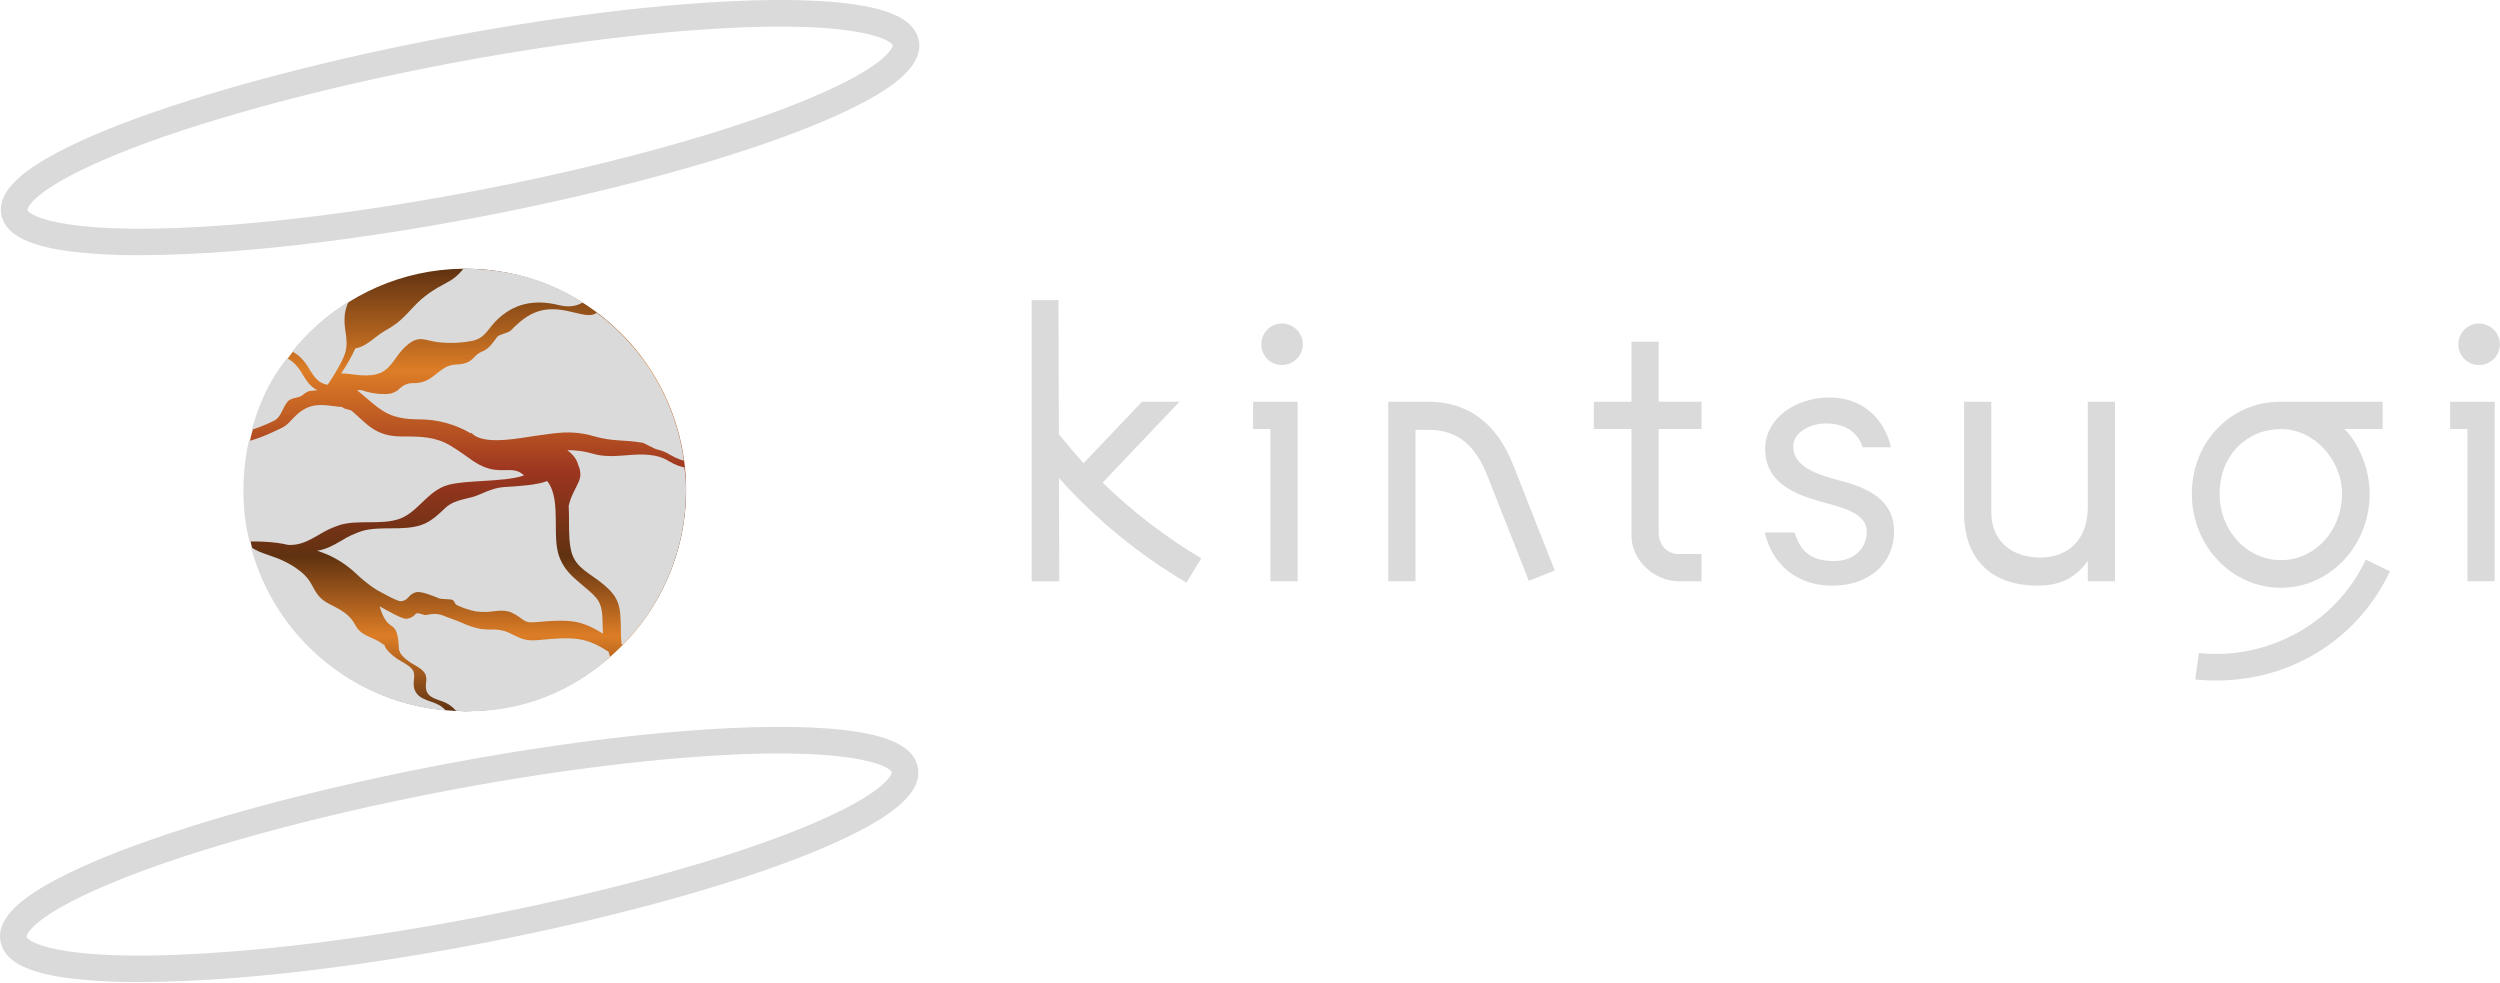
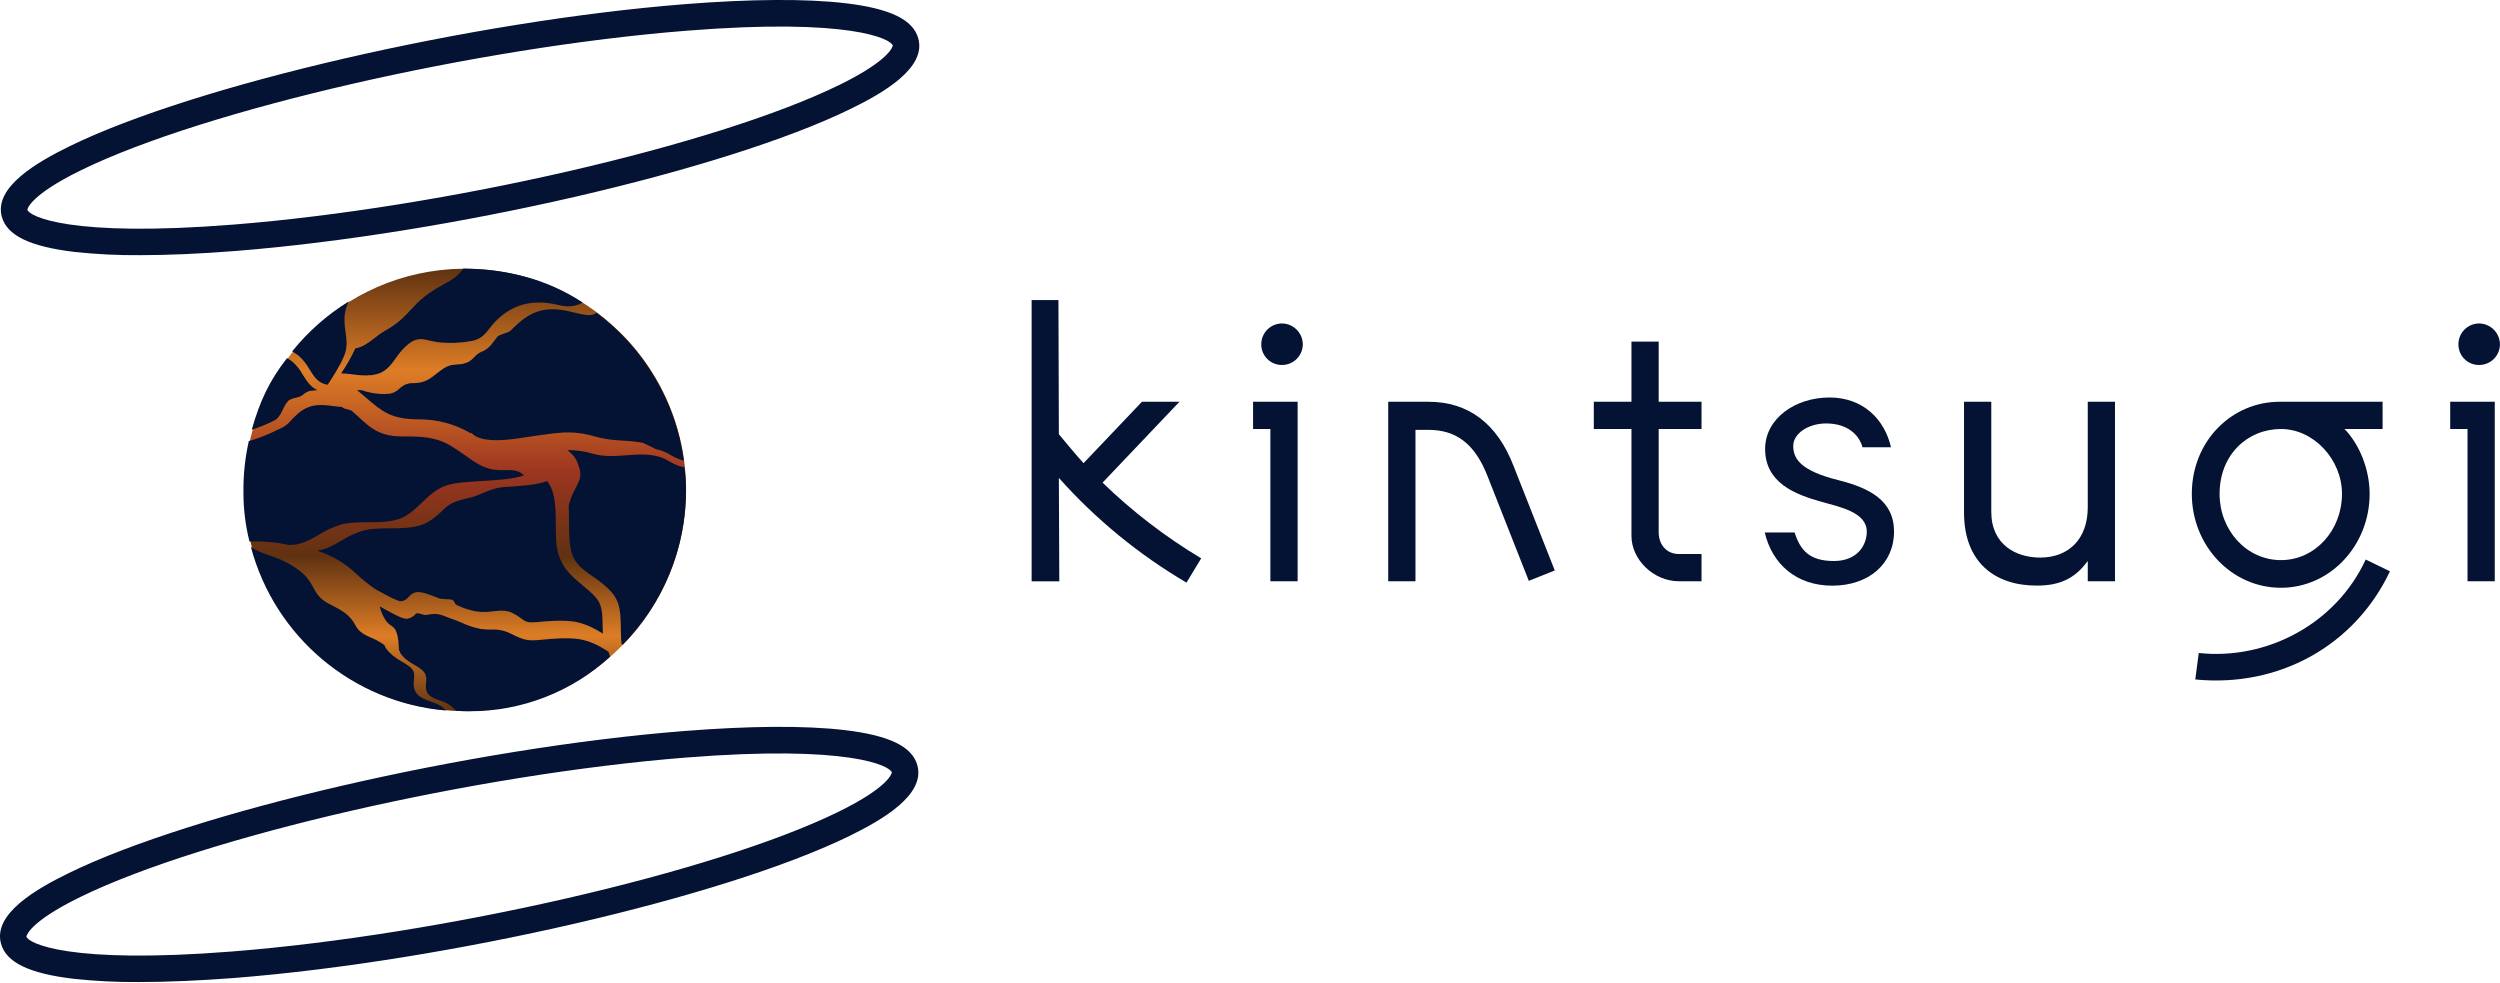
- <svg xmlns="http://www.w3.org/2000/svg" id="kintsugi" version="1.1" viewBox="0 0 1132.7 444.96">
-   <defs>
-     <style>.cls-1{fill:url(#New_Gradient_Swatch_15);}.cls-2{fill:#dadada;}</style>
-     <linearGradient id="New_Gradient_Swatch_15" x1="835.91" x2="835.91" y1="890.38" y2="689.89" gradientTransform="translate(-625.34 -568.14)" gradientUnits="userSpaceOnUse">
-       <stop stop-color="#603211" offset="0" />
-       <stop stop-color="#dd7d26" offset=".17" />
-       <stop stop-color="#603211" offset=".35" />
-       <stop stop-color="#9c3520" offset=".54" />
-       <stop stop-color="#dd7d26" offset=".77" />
-       <stop stop-color="#603211" offset="1" />
+ <svg xmlns="http://www.w3.org/2000/svg" viewBox="0 0 299.69 117.73" version="1.1" id="svg5">
+   <defs id="defs2">
+     <linearGradient id="New_Gradient_Swatch_15" x1="835.91" y1="890.38" x2="835.91" y2="689.89" gradientUnits="userSpaceOnUse">
+       <stop offset="0" stop-color="#603211" id="stop11" />
+       <stop offset=".17" stop-color="#dd7d26" id="stop13" />
+       <stop offset=".35" stop-color="#603211" id="stop15" />
+       <stop offset=".54" stop-color="#9c3520" id="stop17" />
+       <stop offset=".77" stop-color="#dd7d26" id="stop19" />
+       <stop offset="1" stop-color="#603211" id="stop21" />
    </linearGradient>
+     <style id="style9">.kintsugi-logo-with-text-cls-2{fill:#041333}</style>
  </defs>
-   <path class="cls-1" d="m280.74 150.4a99.58 99.58 0 0 0-70.08-28.65h-1.05a100.24 100.24 0 0 0 1 200.47h1a100.23 100.23 0 0 0 69.17-171.82z" fill="url(#New_Gradient_Swatch_15)" />
-   <path class="cls-2" d="m253.37 138.28c-11.75-2.95-21.19-0.55-28.86 7.33a37.71 37.71 0 0 0-2.66 3.14c-2 2.53-3.7 4.72-7.58 5.62a51.14 51.14 0 0 1-15.9 0.66c-1.51-0.22-2.78-0.51-3.9-0.76-3.95-0.91-6.34-1.45-11.07 3.05a34.81 34.81 0 0 0-4 4.87c-2.1 2.89-4.08 5.62-7.34 6.87a16.2 16.2 0 0 1-4.68 1 4.28 4.28 0 0 1-0.43-0.19l-0.1 0.22a39 39 0 0 1-6.87-0.45 46.07 46.07 0 0 0-5.41-0.47 76.21 76.21 0 0 0 6.43-11.31c3.31-0.51 6.13-2.68 8.86-4.8a34.81 34.81 0 0 1 4.58-3.21c5.47-3 8.12-5.55 12.87-10.75 4.5-4.94 9.33-8 15.2-11.1a21.45 21.45 0 0 0 7.45-6.28c19.57 0.13 37.89 4.71 54 15.34-1.69 1.07-5.3 2.55-10.59 1.22z" />
-   <path class="cls-2" d="m307.66 208.02a26.07 26.07 0 0 1-4-1.93 19 19 0 0 0-6.5-2.59l-5.85-2.87c-9.22-1.59-13-0.39-22.31-3a40.66 40.66 0 0 0-13.31-1.65l-0.23-0.19-0.17 0.2c-3.19 0.15-6.4 0.59-10 1.1l-2.47 0.34c-1 0.13-2.12 0.31-3.39 0.51-7.94 1.26-21.22 3.36-25.83-1.81l-0.26 0.23a45.93 45.93 0 0 0-23.32-6.36c-12.78 0-16.79-3.46-24.08-9.73-1.24-1.07-2.62-2.25-4.14-3.5h2a31.68 31.68 0 0 0 10.31 1.78 18.39 18.39 0 0 0 2-0.1 8 8 0 0 0 4.82-2.32 19 19 0 0 1 1.81-1.4 8.36 8.36 0 0 1 4.69-1.14c0.71 0 1.45-0.06 2.25-0.16 3.47-0.43 5.91-2.37 8.26-4.24 2.2-1.74 4.26-3.39 7.08-3.85 0.7-0.11 1.41-0.16 2.15-0.22a11.61 11.61 0 0 0 5.36-1.3 13.29 13.29 0 0 0 2.44-2.06 9.32 9.32 0 0 1 3-2.29c3.7-1.27 5.34-4.32 7.33-6.86 0.88-1.12 5-1.71 6.11-2.85 8.33-8.57 15-11.61 27.76-8.39 6.5 1.63 9 1.94 11.18 0.35a100.22 100.22 0 0 1 39.53 67 16.78 16.78 0 0 1-2.22-0.7z" />
-   <path class="cls-2" d="m180.84 294.66a9.66 9.66 0 0 1-0.18-1.9 23.38 23.38 0 0 0-0.49-4.38c-0.69-3.36-1.65-4-2.86-4.87a9.2 9.2 0 0 1-2.58-2.5 19.49 19.49 0 0 1-2.61-6l-0.09-0.27c0.87 0.53 1.76 1 2.72 1.52 0.45 0.22 1 0.54 1.7 0.9 2.59 1.41 6.15 3.35 8 3.19a6.18 6.18 0 0 0 3.94-2.25c0.84-0.83 3.55 0.76 4.71 0.55 2.13-0.39 4.6-1 7.8 0.31 1.35 0.55 2.52 1 3.41 1.3 1.67 0.53 3.37 1.24 5 1.93a36.35 36.35 0 0 0 8.47 2.77 32.85 32.85 0 0 0 4.91 0.29 17 17 0 0 1 8.79 1.87c6.27 3.12 7.62 3.38 14.46 2.7 5.13-0.5 11.65-1 16.62-0.18 4.7 0.75 9 2.94 13.19 5.68 0 0.41 0.63 1.84 0.67 2.25a93.79 93.79 0 0 1-63.61 24.69c-2.07 0-4.12-0.08-6.15-0.21a21 21 0 0 0-3.07-2.72 17.9 17.9 0 0 0-4.23-1.92c-1.95-0.7-4-1.42-5.08-2.66-1.56-1.72-1.39-3.64-1.23-5.5a7 7 0 0 0-0.31-3.75c-0.92-1.89-2.93-3.06-5.06-4.3a22.27 22.27 0 0 1-3.58-2.38 12.21 12.21 0 0 1-2.82-3.1c0.07-0.33-0.44-1.06-0.44-1.06z" />
-   <path class="cls-2" d="m156.17 142.86a31.44 31.44 0 0 0 0.41 7.62c0.46 3.33 0.89 6.48-0.38 10.07l-0.13 0.36h-0.12v0.25c-1.68 4.31-5.63 10.4-7.49 13.17-4.24-0.57-6.21-3.72-8.28-7.06a22.89 22.89 0 0 0-4.8-6.06 25 25 0 0 0-3-2 100.64 100.64 0 0 1 25.61-22.61 19.38 19.38 0 0 0-1.82 6.26z" />
-   <path class="cls-2" d="m281.58 291.7c-0.15-2.05-0.25-4.11-0.27-6.21-0.11-11-0.63-14.61-8-20.79-5.67-4.77-12.21-7.14-14.3-14.26-1.15-4-1.18-9-1.21-14.29 0-2.33 0-4.68-0.14-7a29.22 29.22 0 0 1 2.43-6.54c1.24-2.69 3.24-5.49 2.82-8.43-0.35-2.47 0-0.7-1.07-4-0.94-2.91-2.7-4.53-4.79-6.23a40.11 40.11 0 0 1 11.66 1.64c9.34 2.67 18.08-0.82 27.34 0.78l0.93 0.16a17.93 17.93 0 0 1 6.15 2.46 28.11 28.11 0 0 0 4.11 2 19.69 19.69 0 0 0 2.83 0.76 70.66 70.66 0 0 1 0.75 10.25 99.94 99.94 0 0 1-28.62 70.13z" />
-   <path class="cls-2" d="m121.27 251.36c0.87 0.3 1.72 0.59 2.5 0.89a43.46 43.46 0 0 1 9.89 4.81c3.25 2.23 5.79 4.45 7.65 8 2 3.8 3.49 6.26 7.52 8.38l1.2 0.62c4.95 2.57 8.52 4.43 11.11 9.44 1.57 3 4.42 4.29 7.17 5.5a25.44 25.44 0 0 1 4.3 2.23l0.55 0.37 1 0.67c0.43 1.36 1.41 2.65 3.82 4.76a25.2 25.2 0 0 0 4.15 2.77c2.21 1.29 4.3 2.51 5.18 4.3a7 7 0 0 1 0.24 3.59c-0.2 2.19-0.42 4.68 1.65 7 1.43 1.57 3.8 2.42 6.09 3.24a18.85 18.85 0 0 1 4.43 2 22.29 22.29 0 0 1 2.36 2 100.31 100.31 0 0 1-88.42-74.16c2.09 1.68 5 2.69 7.61 3.59z" />
-   <path class="cls-2" d="m137.24 169.86c1.72 2.75 3.49 5.58 6.61 6.9-2.86 0.5-3.78-0.29-6.79 2.27-1.6 1.36-5.06 1.13-6.51 2.67-2.47 2.63-3.06 7.18-6.18 8.81a69.35 69.35 0 0 1-10.3 4.19c3.6-12.76 8-22.29 16-32.44a20.27 20.27 0 0 1 2.67 1.82 22 22 0 0 1 4.5 5.78z" />
-   <path class="cls-2" d="m263.99 265.22 0.66 0.56c6.52 5.48 8.28 7 8.37 16.42 0 1.66 0.08 3.29 0.19 4.9-4.09-2.57-8.35-4.69-12.94-5.43-5.09-0.81-11.69-0.33-16.88 0.18-6.64 0.66-5.22-1.12-11.31-4.16-3.89-2-9.08-0.4-11.83-0.42a30.64 30.64 0 0 1-4.77-0.28 35.87 35.87 0 0 1-8.23-2.7c-1.66-0.7-0.94-2.08-2.66-2.62-0.85-0.27-4.44-0.08-5.78-0.62-3.5-1.41-7.85-3.18-10.26-2.74a6.28 6.28 0 0 0-3.32 2.1 5.24 5.24 0 0 1-3.32 2c-1.51 0.12-5-1.79-7.39-3.06-0.68-0.37-1.28-0.7-1.74-0.93a33.3 33.3 0 0 1-3.64-2.12c0-0.09-0.05-0.18-0.08-0.27l-0.2 0.07a69.89 69.89 0 0 1-7.79-6.45 45.1 45.1 0 0 0-17.41-10.13c4.08-0.56 7.49-2.51 11-4.54a42.26 42.26 0 0 1 9.34-4.39c4-1.17 8.57-1.2 13-1.22 4.68 0 9.52-0.06 13.75-1.46 4.4-1.46 7.71-4.63 10.92-7.7 3.38-3.24 7.57-3.73 12.33-5 3.8-1 8.62-4.19 14.45-4.54 7.24-0.44 14.71-0.9 19.47-2.71 2.72 3.42 3.53 8.27 3.79 13.45v0.06c0.1 2.08 0.12 4.21 0.13 6.32 0 4.86 0.06 9.45 1.13 13.13 1.99 6.71 5.98 10.06 11.02 14.3z" />
-   <path class="cls-2" d="m113.04 245.36a90.38 90.38 0 0 1-2.73-22.09 100.29 100.29 0 0 1 2.43-23.41 71 71 0 0 0 10.69-4c3-1.54 5.31-2.05 7.59-4.48a50.16 50.16 0 0 1 4-4c5.57-4.73 10.65-4.08 16-3.39 1.28 0.16 2.58 0.32 3.9 0.41 1.78 1.43 3.36 0.79 4.75 2 6.52 5.61 10.41 11.34 22.29 11.34 8.62 0 15.33 0.08 22.14 4.18 0.18 0.11 0.36 0.23 0.56 0.33 1.77 1.09 3.56 2.28 5.39 3.58l1.17 0.83c3.81 2.73 7.41 5.3 12.41 6.11a28.38 28.38 0 0 0 5.15 0.23c3.28-0.07 6.14-0.13 8.62 2.41-4.63 1.66-11.84 2.1-18.83 2.52-5.88 0.36-11.44 0.69-15.33 1.72-5 1.32-8.61 4.76-12.09 8.09-3.27 3.13-6.35 6.09-10.54 7.47s-8.84 1.38-13.44 1.41-9.1 0-13.26 1.26a42.67 42.67 0 0 0-9.55 4.49c-4.28 2.47-8.39 4.82-13.77 4.52q-2.33-0.54-4.68-0.87l-0.44-0.13v0.06a80.48 80.48 0 0 0-12.43-0.59z" />
-   <path class="cls-2" d="m63.257 115.62a254.79 254.79 0 0 1-29.38-1.46c-20.23-2.38-30.73-7.45-33.05-15.95-3.65-13.4 15.83-24.66 30.81-32 57-27.8 182-56.65 278.67-64.32 29.89-2.37 55-2.52 72.72-0.43 20.23 2.38 30.73 7.45 33.05 16 3.65 13.39-15.83 24.65-30.81 31.95-57 27.8-182 56.65-278.67 64.32-15.94 1.26-30.51 1.89-43.34 1.89zm247.53-107.71 0.47 6c-95.42 7.56-218.5 35.88-274.36 63.13-24 11.72-24.51 18-24.49 18 0.79 2.92 19 12.62 93.24 6.73 95.42-7.57 218.5-35.89 274.36-63.14 24-11.72 24.51-18 24.49-18-0.8-2.92-19-12.62-93.24-6.72z" />
-   <path class="cls-2" d="m62.827 444.95a254.79 254.79 0 0 1-29.38-1.46c-20.23-2.38-30.73-7.45-33-16-3.65-13.39 15.83-24.65 30.81-31.95 57-27.8 182-56.65 278.67-64.32 29.89-2.37 55-2.52 72.72-0.43 20.23 2.38 30.73 7.45 33 16 3.65 13.39-15.83 24.65-30.81 32-57 27.8-182 56.65-278.67 64.32-15.93 1.21-30.51 1.84-43.34 1.84zm247.53-107.71 0.47 6c-95.42 7.57-218.5 35.89-274.36 63.14-24 11.72-24.51 18-24.49 18 0.79 2.92 18.95 12.62 93.24 6.72 95.42-7.56 218.5-35.88 274.36-63.13 24-11.72 24.51-18 24.49-18-0.8-2.92-19-12.62-93.24-6.73z" />
-   <path class="cls-2" d="m499.56 218.68a245 245 0 0 0 44.69 34.3l-6.67 11a241.9 241.9 0 0 1-57.82-47.43l0.2 46.84h-12.54v-127.42h12.15l0.19 60.76c3.73 4.51 7.45 9 11.18 13.13l26.46-27.83h17z" />
-   <path class="cls-2" d="m587.94 263.37h-12.35v-69h-7.84v-12.34h20.19zm-16.47-107.41a9.41 9.41 0 0 1 9.41-9.4 9.54 9.54 0 0 1 9.41 9.4 9.41 9.41 0 0 1-9.41 9.41 9.29 9.29 0 0 1-9.41-9.41z" />
-   <path class="cls-2" d="m704.44 258.47-11.76 4.7-18.62-47.23c-5.69-14.7-14.11-21.17-26.85-21.17h-5.88v68.6h-12.35v-81.34h18.23c18 0 31.16 9.8 38.61 29.21z" />
-   <path class="cls-2" d="m770.94 251.02v12.35h-10.19c-11.57 0-21.56-9.8-21.56-20.58v-48.41h-17.06v-12.35h17.06v-27.24h12.34v27.24h19.41v12.35h-19.41v46.84c0 5.3 3.34 9.8 9.22 9.8z" />
-   <path class="cls-2" d="m845.81 240.86c0-8.82-12.35-11.17-20.58-13.52-12-3.33-25.48-8.63-25.48-23.91 0-13.72 13.52-23.33 29.2-23.33 15.1 0 24.9 9.8 27.83 22.54h-12.93c-1.37-5.29-6.47-10.78-16.46-10.78-8 0-14.9 4.51-14.9 10.19s3.14 11.18 20.38 15.49c14.11 3.53 25.29 9.21 25.29 23.32 0 14.5-11.37 24.5-28 24.5-16.27 0-27.24-9.8-30.58-24.11h13.53c2.55 8 6.66 12.94 17.83 12.94 10.72-0.03 14.87-7.28 14.87-13.33z" />
-   <path class="cls-2" d="m889.87 182.03h12.35v49.83c0 15.09 11.37 20.77 22.15 20.77 13.13 0 21.56-8.62 21.56-22.73v-47.87h12.34v81.34h-12.34v-9.21c-6.08 8.43-13.33 11.17-23.13 11.17-18.82 0-32.93-10.39-32.93-33.12z" />
-   <path class="cls-2" d="m993.08 223.78c0-24.11 18.23-41.75 39.79-41.75h46.65v12.35h-17.25c6.86 7.06 11.37 18.42 11.37 29.4 0 23.32-17.84 42.53-40.18 42.53-22.54 0-40.38-19.21-40.38-42.53zm89.77 35.08c-16.07 33.91-50.57 52.73-88.2 49l1.57-12c30.77 3.33 62.13-13.13 75.65-42.34zm-77.19-35.08c0 16.46 12.15 30 27.83 30 15.48 0 27.63-13.53 27.63-30 0-15.49-12.74-29.4-27.63-29.4-15.12 0-27.83 11.56-27.83 29.4z" />
-   <path class="cls-2" d="m1130.3 263.37h-12.35v-69h-7.84v-12.34h20.19zm-16.47-107.41a9.41 9.41 0 0 1 9.41-9.4 9.54 9.54 0 0 1 9.41 9.4 9.41 9.41 0 0 1-9.41 9.41 9.29 9.29 0 0 1-9.41-9.41z" />
+   <g id="layer1">
+     <g id="g97" transform="matrix(.26458 0 0 .26458 -165.455 -150.32)">
+       <path d="M906.08 718.54A99.58 99.58 0 0 0 836 689.89h-1.05a100.24 100.24 0 0 0 1 200.47h1a100.23 100.23 0 0 0 69.17-171.82z" id="path26" style="fill:url(#New_Gradient_Swatch_15)" />
+       <path class="kintsugi-logo-with-text-cls-2" d="M878.71 706.42c-11.75-2.95-21.19-.55-28.86 7.33a37.71 37.71 0 0 0-2.66 3.14c-2 2.53-3.7 4.72-7.58 5.62a51.14 51.14 0 0 1-15.9.66c-1.51-.22-2.78-.51-3.9-.76-3.95-.91-6.34-1.45-11.07 3.05a34.81 34.81 0 0 0-4 4.87c-2.1 2.89-4.08 5.62-7.34 6.87a16.2 16.2 0 0 1-4.68 1 4.28 4.28 0 0 1-.43-.19l-.1.22a39 39 0 0 1-6.87-.45 46.07 46.07 0 0 0-5.41-.47 76.21 76.21 0 0 0 6.43-11.31c3.31-.51 6.13-2.68 8.86-4.8a34.81 34.81 0 0 1 4.58-3.21c5.47-3 8.12-5.55 12.87-10.75 4.5-4.94 9.33-8 15.2-11.1a21.45 21.45 0 0 0 7.45-6.28c19.57.13 37.89 4.71 54 15.34-1.69 1.07-5.3 2.55-10.59 1.22z" id="path28" />
+       <path class="kintsugi-logo-with-text-cls-2" d="M933 776.16a26.07 26.07 0 0 1-4-1.93 19 19 0 0 0-6.5-2.59l-5.85-2.87c-9.22-1.59-13-.39-22.31-3a40.66 40.66 0 0 0-13.31-1.65l-.23-.19-.17.2c-3.19.15-6.4.59-10 1.1l-2.47.34c-1 .13-2.12.31-3.39.51-7.94 1.26-21.22 3.36-25.83-1.81l-.26.23a45.93 45.93 0 0 0-23.32-6.36c-12.78 0-16.79-3.46-24.08-9.73-1.24-1.07-2.62-2.25-4.14-3.5h2a31.68 31.68 0 0 0 10.31 1.78 18.39 18.39 0 0 0 2-.1 8 8 0 0 0 4.82-2.32 19 19 0 0 1 1.81-1.4 8.36 8.36 0 0 1 4.69-1.14c.71 0 1.45-.06 2.25-.16 3.47-.43 5.91-2.37 8.26-4.24 2.2-1.74 4.26-3.39 7.08-3.85.7-.11 1.41-.16 2.15-.22a11.61 11.61 0 0 0 5.36-1.3 13.29 13.29 0 0 0 2.44-2.06 9.32 9.32 0 0 1 3-2.29c3.7-1.27 5.34-4.32 7.33-6.86.88-1.12 5-1.71 6.11-2.85 8.33-8.57 15-11.61 27.76-8.39 6.5 1.63 9 1.94 11.18.35a100.22 100.22 0 0 1 39.53 67 16.78 16.78 0 0 1-2.22-.7z" id="path30" />
+       <path class="kintsugi-logo-with-text-cls-2" d="M806.18 862.8a9.66 9.66 0 0 1-.18-1.9 23.38 23.38 0 0 0-.49-4.38c-.69-3.36-1.65-4-2.86-4.87a9.2 9.2 0 0 1-2.58-2.5 19.49 19.49 0 0 1-2.61-6l-.09-.27c.87.53 1.76 1 2.72 1.52.45.22 1 .54 1.7.9 2.59 1.41 6.15 3.35 8 3.19a6.18 6.18 0 0 0 3.94-2.25c.84-.83 3.55.76 4.71.55 2.13-.39 4.6-1 7.8.31 1.35.55 2.52 1 3.41 1.3 1.67.53 3.37 1.24 5 1.93a36.35 36.35 0 0 0 8.47 2.77 32.85 32.85 0 0 0 4.91.29 17 17 0 0 1 8.79 1.87c6.27 3.12 7.62 3.38 14.46 2.7 5.13-.5 11.65-1 16.62-.18 4.7.75 9 2.94 13.19 5.68 0 .41.63 1.84.67 2.25a93.79 93.79 0 0 1-63.61 24.69c-2.07 0-4.12-.08-6.15-.21a21 21 0 0 0-3.07-2.72 17.9 17.9 0 0 0-4.23-1.92c-1.95-.7-4-1.42-5.08-2.66-1.56-1.72-1.39-3.64-1.23-5.5a7 7 0 0 0-.31-3.75c-.92-1.89-2.93-3.06-5.06-4.3a22.27 22.27 0 0 1-3.58-2.38 12.21 12.21 0 0 1-2.82-3.1c.07-.33-.44-1.06-.44-1.06z" id="path32" />
+       <path class="kintsugi-logo-with-text-cls-2" d="M781.51 711a31.44 31.44 0 0 0 .41 7.62c.46 3.33.89 6.48-.38 10.07l-.13.36h-.12v.25c-1.68 4.31-5.63 10.4-7.49 13.17-4.24-.57-6.21-3.72-8.28-7.06a22.89 22.89 0 0 0-4.8-6.06 25 25 0 0 0-3-2 100.64 100.64 0 0 1 25.61-22.61 19.38 19.38 0 0 0-1.82 6.26z" id="path34" />
+       <path class="kintsugi-logo-with-text-cls-2" d="M906.92 859.84c-.15-2.05-.25-4.11-.27-6.21-.11-11-.63-14.61-8-20.79-5.67-4.77-12.21-7.14-14.3-14.26-1.15-4-1.18-9-1.21-14.29 0-2.33 0-4.68-.14-7a29.22 29.22 0 0 1 2.43-6.54c1.24-2.69 3.24-5.49 2.82-8.43-.35-2.47 0-.7-1.07-4-.94-2.91-2.7-4.53-4.79-6.23a40.11 40.11 0 0 1 11.66 1.64c9.34 2.67 18.08-.82 27.34.78l.93.16a17.93 17.93 0 0 1 6.15 2.46 28.11 28.11 0 0 0 4.11 2 19.69 19.69 0 0 0 2.83.76 70.66 70.66 0 0 1 .75 10.25 99.94 99.94 0 0 1-28.62 70.13z" id="path36" />
+       <path class="kintsugi-logo-with-text-cls-2" d="M746.61 819.5c.87.3 1.72.59 2.5.89a43.46 43.46 0 0 1 9.89 4.81c3.25 2.23 5.79 4.45 7.65 8 2 3.8 3.49 6.26 7.52 8.38l1.2.62c4.95 2.57 8.52 4.43 11.11 9.44 1.57 3 4.42 4.29 7.17 5.5a25.44 25.44 0 0 1 4.3 2.23l.55.37 1 .67c.43 1.36 1.41 2.65 3.82 4.76a25.2 25.2 0 0 0 4.15 2.77c2.21 1.29 4.3 2.51 5.18 4.3a7 7 0 0 1 .24 3.59c-.2 2.19-.42 4.68 1.65 7 1.43 1.57 3.8 2.42 6.09 3.24a18.85 18.85 0 0 1 4.43 2 22.29 22.29 0 0 1 2.36 2A100.31 100.31 0 0 1 739 815.91c2.09 1.68 5 2.69 7.61 3.59z" id="path38" />
+       <path class="kintsugi-logo-with-text-cls-2" d="M762.58 738c1.72 2.75 3.49 5.58 6.61 6.9-2.86.5-3.78-.29-6.79 2.27-1.6 1.36-5.06 1.13-6.51 2.67-2.47 2.63-3.06 7.18-6.18 8.81a69.35 69.35 0 0 1-10.3 4.19c3.6-12.76 8-22.29 16-32.44a20.27 20.27 0 0 1 2.67 1.82 22 22 0 0 1 4.5 5.78z" id="path40" />
+       <path class="kintsugi-logo-with-text-cls-2" d="m889.33 833.36.66.56c6.52 5.48 8.28 7 8.37 16.42 0 1.66.08 3.29.19 4.9-4.09-2.57-8.35-4.69-12.94-5.43-5.09-.81-11.69-.33-16.88.18-6.64.66-5.22-1.12-11.31-4.16-3.89-2-9.08-.4-11.83-.42a30.64 30.64 0 0 1-4.77-.28 35.87 35.87 0 0 1-8.23-2.7c-1.66-.7-.94-2.08-2.66-2.62-.85-.27-4.44-.08-5.78-.62-3.5-1.41-7.85-3.18-10.26-2.74a6.28 6.28 0 0 0-3.32 2.1 5.24 5.24 0 0 1-3.32 2c-1.51.12-5-1.79-7.39-3.06-.68-.37-1.28-.7-1.74-.93a33.3 33.3 0 0 1-3.64-2.12c0-.09-.05-.18-.08-.27l-.2.07a69.89 69.89 0 0 1-7.79-6.45A45.1 45.1 0 0 0 769 817.66c4.08-.56 7.49-2.51 11-4.54a42.26 42.26 0 0 1 9.34-4.39c4-1.17 8.57-1.2 13-1.22 4.68 0 9.52-.06 13.75-1.46 4.4-1.46 7.71-4.63 10.92-7.7 3.38-3.24 7.57-3.73 12.33-5 3.8-1 8.62-4.19 14.45-4.54 7.24-.44 14.71-.9 19.47-2.71 2.72 3.42 3.53 8.27 3.79 13.45v.06c.1 2.08.12 4.21.13 6.32 0 4.86.06 9.45 1.13 13.13 1.99 6.71 5.98 10.06 11.02 14.3z" id="path42" />
+       <path class="kintsugi-logo-with-text-cls-2" d="M738.38 813.5a90.38 90.38 0 0 1-2.73-22.09 100.29 100.29 0 0 1 2.43-23.41 71 71 0 0 0 10.69-4c3-1.54 5.31-2.05 7.59-4.48a50.16 50.16 0 0 1 4-4c5.57-4.73 10.65-4.08 16-3.39 1.28.16 2.58.32 3.9.41 1.78 1.43 3.36.79 4.75 2 6.52 5.61 10.41 11.34 22.29 11.34 8.62 0 15.33.08 22.14 4.18.18.11.36.23.56.33 1.77 1.09 3.56 2.28 5.39 3.58l1.17.83c3.81 2.73 7.41 5.3 12.41 6.11a28.38 28.38 0 0 0 5.15.23c3.28-.07 6.14-.13 8.62 2.41-4.63 1.66-11.84 2.1-18.83 2.52-5.88.36-11.44.69-15.33 1.72-5 1.32-8.61 4.76-12.09 8.09-3.27 3.13-6.35 6.09-10.54 7.47-4.19 1.38-8.84 1.38-13.44 1.41-4.6.03-9.1 0-13.26 1.26a42.67 42.67 0 0 0-9.55 4.49c-4.28 2.47-8.39 4.82-13.77 4.52q-2.33-.54-4.68-.87l-.44-.13v.06a80.48 80.48 0 0 0-12.43-.59z" id="path44" />
+       <path class="kintsugi-logo-with-text-cls-2" d="M688.6 683.76a254.79 254.79 0 0 1-29.38-1.46c-20.23-2.38-30.73-7.45-33.05-15.95-3.65-13.4 15.83-24.66 30.81-32 57-27.8 182-56.65 278.67-64.32 29.89-2.37 55-2.52 72.72-.43 20.23 2.38 30.73 7.45 33.05 16 3.65 13.39-15.83 24.65-30.81 31.95-57 27.8-182 56.65-278.67 64.32-15.94 1.26-30.51 1.89-43.34 1.89zm247.53-107.71.47 6c-95.42 7.56-218.5 35.88-274.36 63.13-24 11.72-24.51 18-24.49 18 .79 2.92 19 12.62 93.24 6.73 95.42-7.57 218.5-35.89 274.36-63.14 24-11.72 24.51-18 24.49-18-.8-2.92-19-12.62-93.24-6.72z" id="path46" />
+       <path class="kintsugi-logo-with-text-cls-2" d="M688.17 1013.09a254.79 254.79 0 0 1-29.38-1.46c-20.23-2.38-30.73-7.45-33-16-3.65-13.39 15.83-24.65 30.81-31.95 57-27.8 182-56.65 278.67-64.32 29.89-2.37 55-2.52 72.72-.43 20.23 2.38 30.73 7.45 33 16 3.65 13.39-15.83 24.65-30.81 32-57 27.8-182 56.65-278.67 64.32-15.93 1.21-30.51 1.84-43.34 1.84zM935.7 905.38l.47 6c-95.42 7.57-218.5 35.89-274.36 63.14-24 11.72-24.51 18-24.49 18 .79 2.92 18.95 12.62 93.24 6.72 95.42-7.56 218.5-35.88 274.36-63.13 24-11.72 24.51-18 24.49-18-.8-2.92-19-12.62-93.24-6.73z" id="path48" />
+       <path class="kintsugi-logo-with-text-cls-2" d="M1124.9 786.82a245 245 0 0 0 44.69 34.3l-6.67 11a241.9 241.9 0 0 1-57.82-47.43l.2 46.84h-12.54V704.11h12.15l.19 60.76c3.73 4.51 7.45 9 11.18 13.13l26.46-27.83h17z" id="path50" />
+       <path class="kintsugi-logo-with-text-cls-2" d="M1213.28 831.51h-12.35v-69h-7.84v-12.34h20.19zm-16.47-107.41a9.41 9.41 0 0 1 9.41-9.4 9.54 9.54 0 0 1 9.41 9.4 9.41 9.41 0 0 1-9.41 9.41 9.29 9.29 0 0 1-9.41-9.41z" id="path52" />
+       <path class="kintsugi-logo-with-text-cls-2" d="m1329.78 826.61-11.76 4.7-18.62-47.23c-5.69-14.7-14.11-21.17-26.85-21.17h-5.88v68.6h-12.35v-81.34h18.23c18 0 31.16 9.8 38.61 29.21z" id="path54" />
+       <path class="kintsugi-logo-with-text-cls-2" d="M1396.28 819.16v12.35h-10.19c-11.57 0-21.56-9.8-21.56-20.58v-48.41h-17.06v-12.35h17.06v-27.24h12.34v27.24h19.41v12.35h-19.41v46.84c0 5.3 3.34 9.8 9.22 9.8z" id="path56" />
+       <path class="kintsugi-logo-with-text-cls-2" d="M1471.15 809c0-8.82-12.35-11.17-20.58-13.52-12-3.33-25.48-8.63-25.48-23.91 0-13.72 13.52-23.33 29.2-23.33 15.1 0 24.9 9.8 27.83 22.54h-12.93c-1.37-5.29-6.47-10.78-16.46-10.78-8 0-14.9 4.51-14.9 10.19s3.14 11.18 20.38 15.49c14.11 3.53 25.29 9.21 25.29 23.32 0 14.5-11.37 24.5-28 24.5-16.27 0-27.24-9.8-30.58-24.11h13.53c2.55 8 6.66 12.94 17.83 12.94 10.72-.03 14.87-7.28 14.87-13.33z" id="path58" />
+       <path class="kintsugi-logo-with-text-cls-2" d="M1515.21 750.17h12.35V800c0 15.09 11.37 20.77 22.15 20.77 13.13 0 21.56-8.62 21.56-22.73v-47.87h12.34v81.34h-12.34v-9.21c-6.08 8.43-13.33 11.17-23.13 11.17-18.82 0-32.93-10.39-32.93-33.12z" id="path60" />
+       <path class="kintsugi-logo-with-text-cls-2" d="M1618.42 791.92c0-24.11 18.23-41.75 39.79-41.75h46.65v12.35h-17.25c6.86 7.06 11.37 18.42 11.37 29.4 0 23.32-17.84 42.53-40.18 42.53-22.54 0-40.38-19.21-40.38-42.53zm89.77 35.08c-16.07 33.91-50.57 52.73-88.2 49l1.57-12c30.77 3.33 62.13-13.13 75.65-42.34zM1631 791.92c0 16.46 12.15 30 27.83 30 15.48 0 27.63-13.53 27.63-30 0-15.49-12.74-29.4-27.63-29.4-15.12 0-27.83 11.56-27.83 29.4z" id="path62" />
+       <path class="kintsugi-logo-with-text-cls-2" d="M1755.68 831.51h-12.35v-69h-7.84v-12.34h20.19zm-16.47-107.41a9.41 9.41 0 0 1 9.41-9.4 9.54 9.54 0 0 1 9.41 9.4 9.41 9.41 0 0 1-9.41 9.41 9.29 9.29 0 0 1-9.41-9.41z" id="path64" />
+     </g>
+   </g>
</svg>
